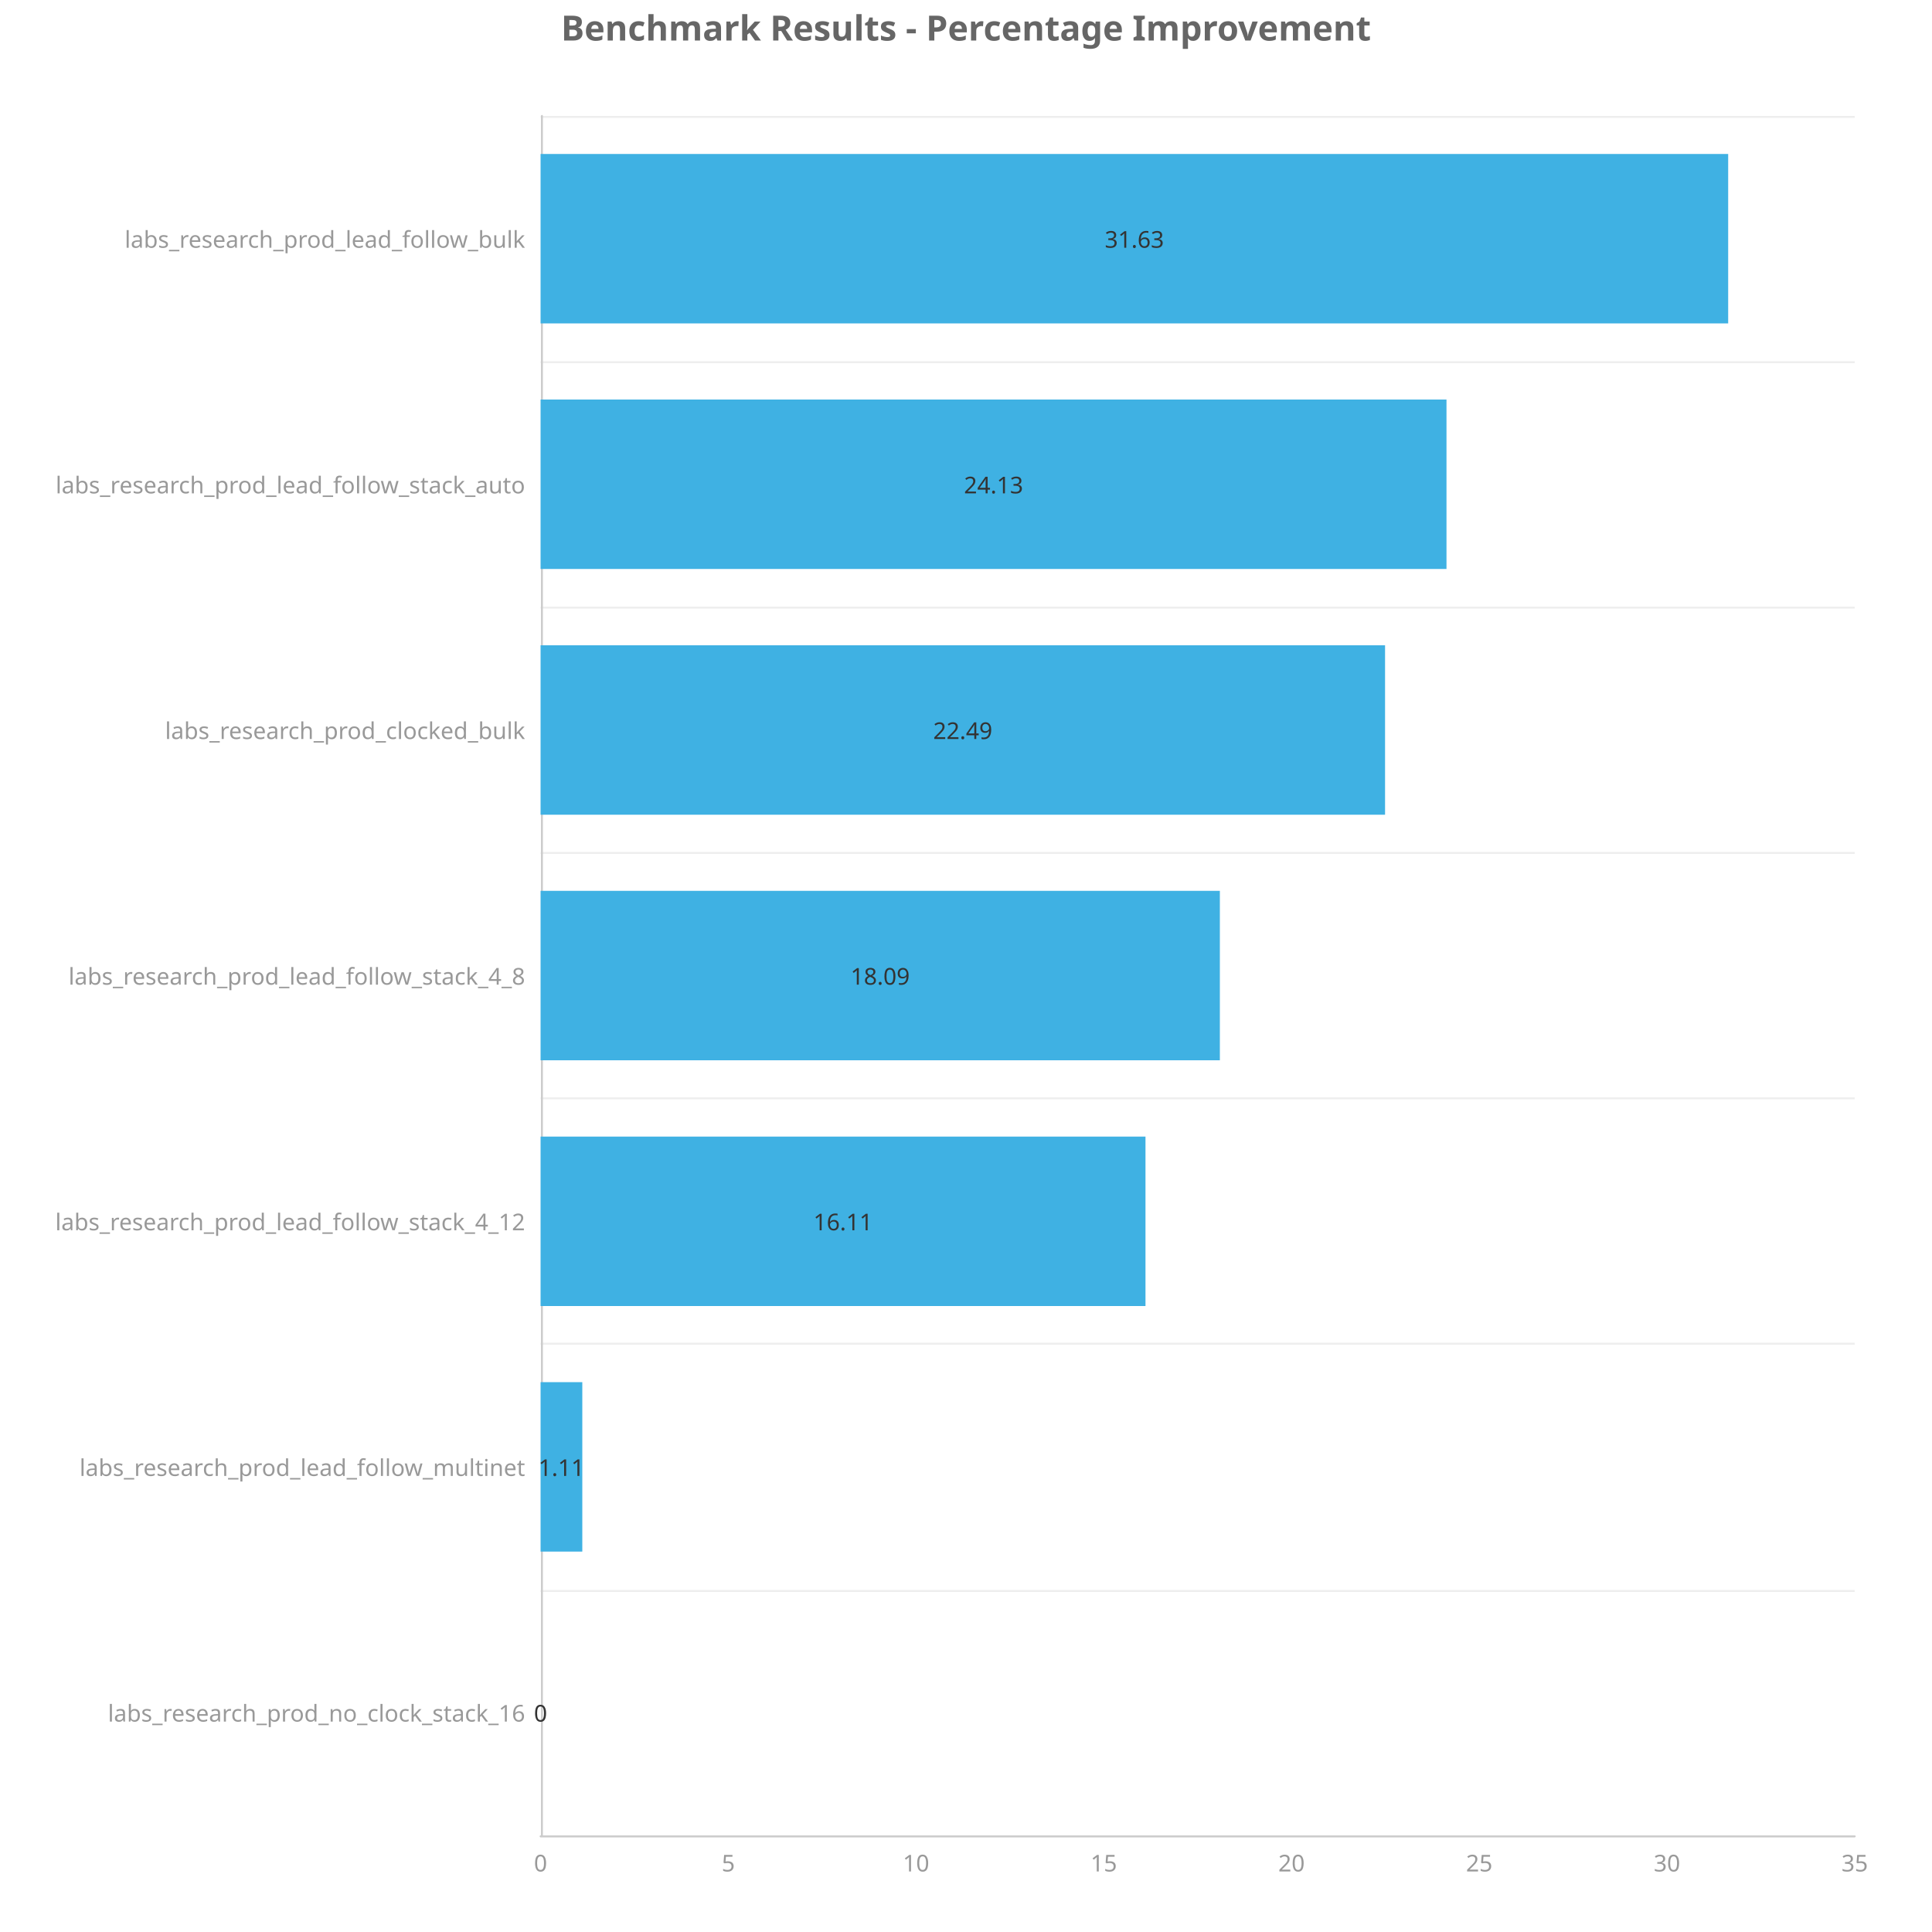
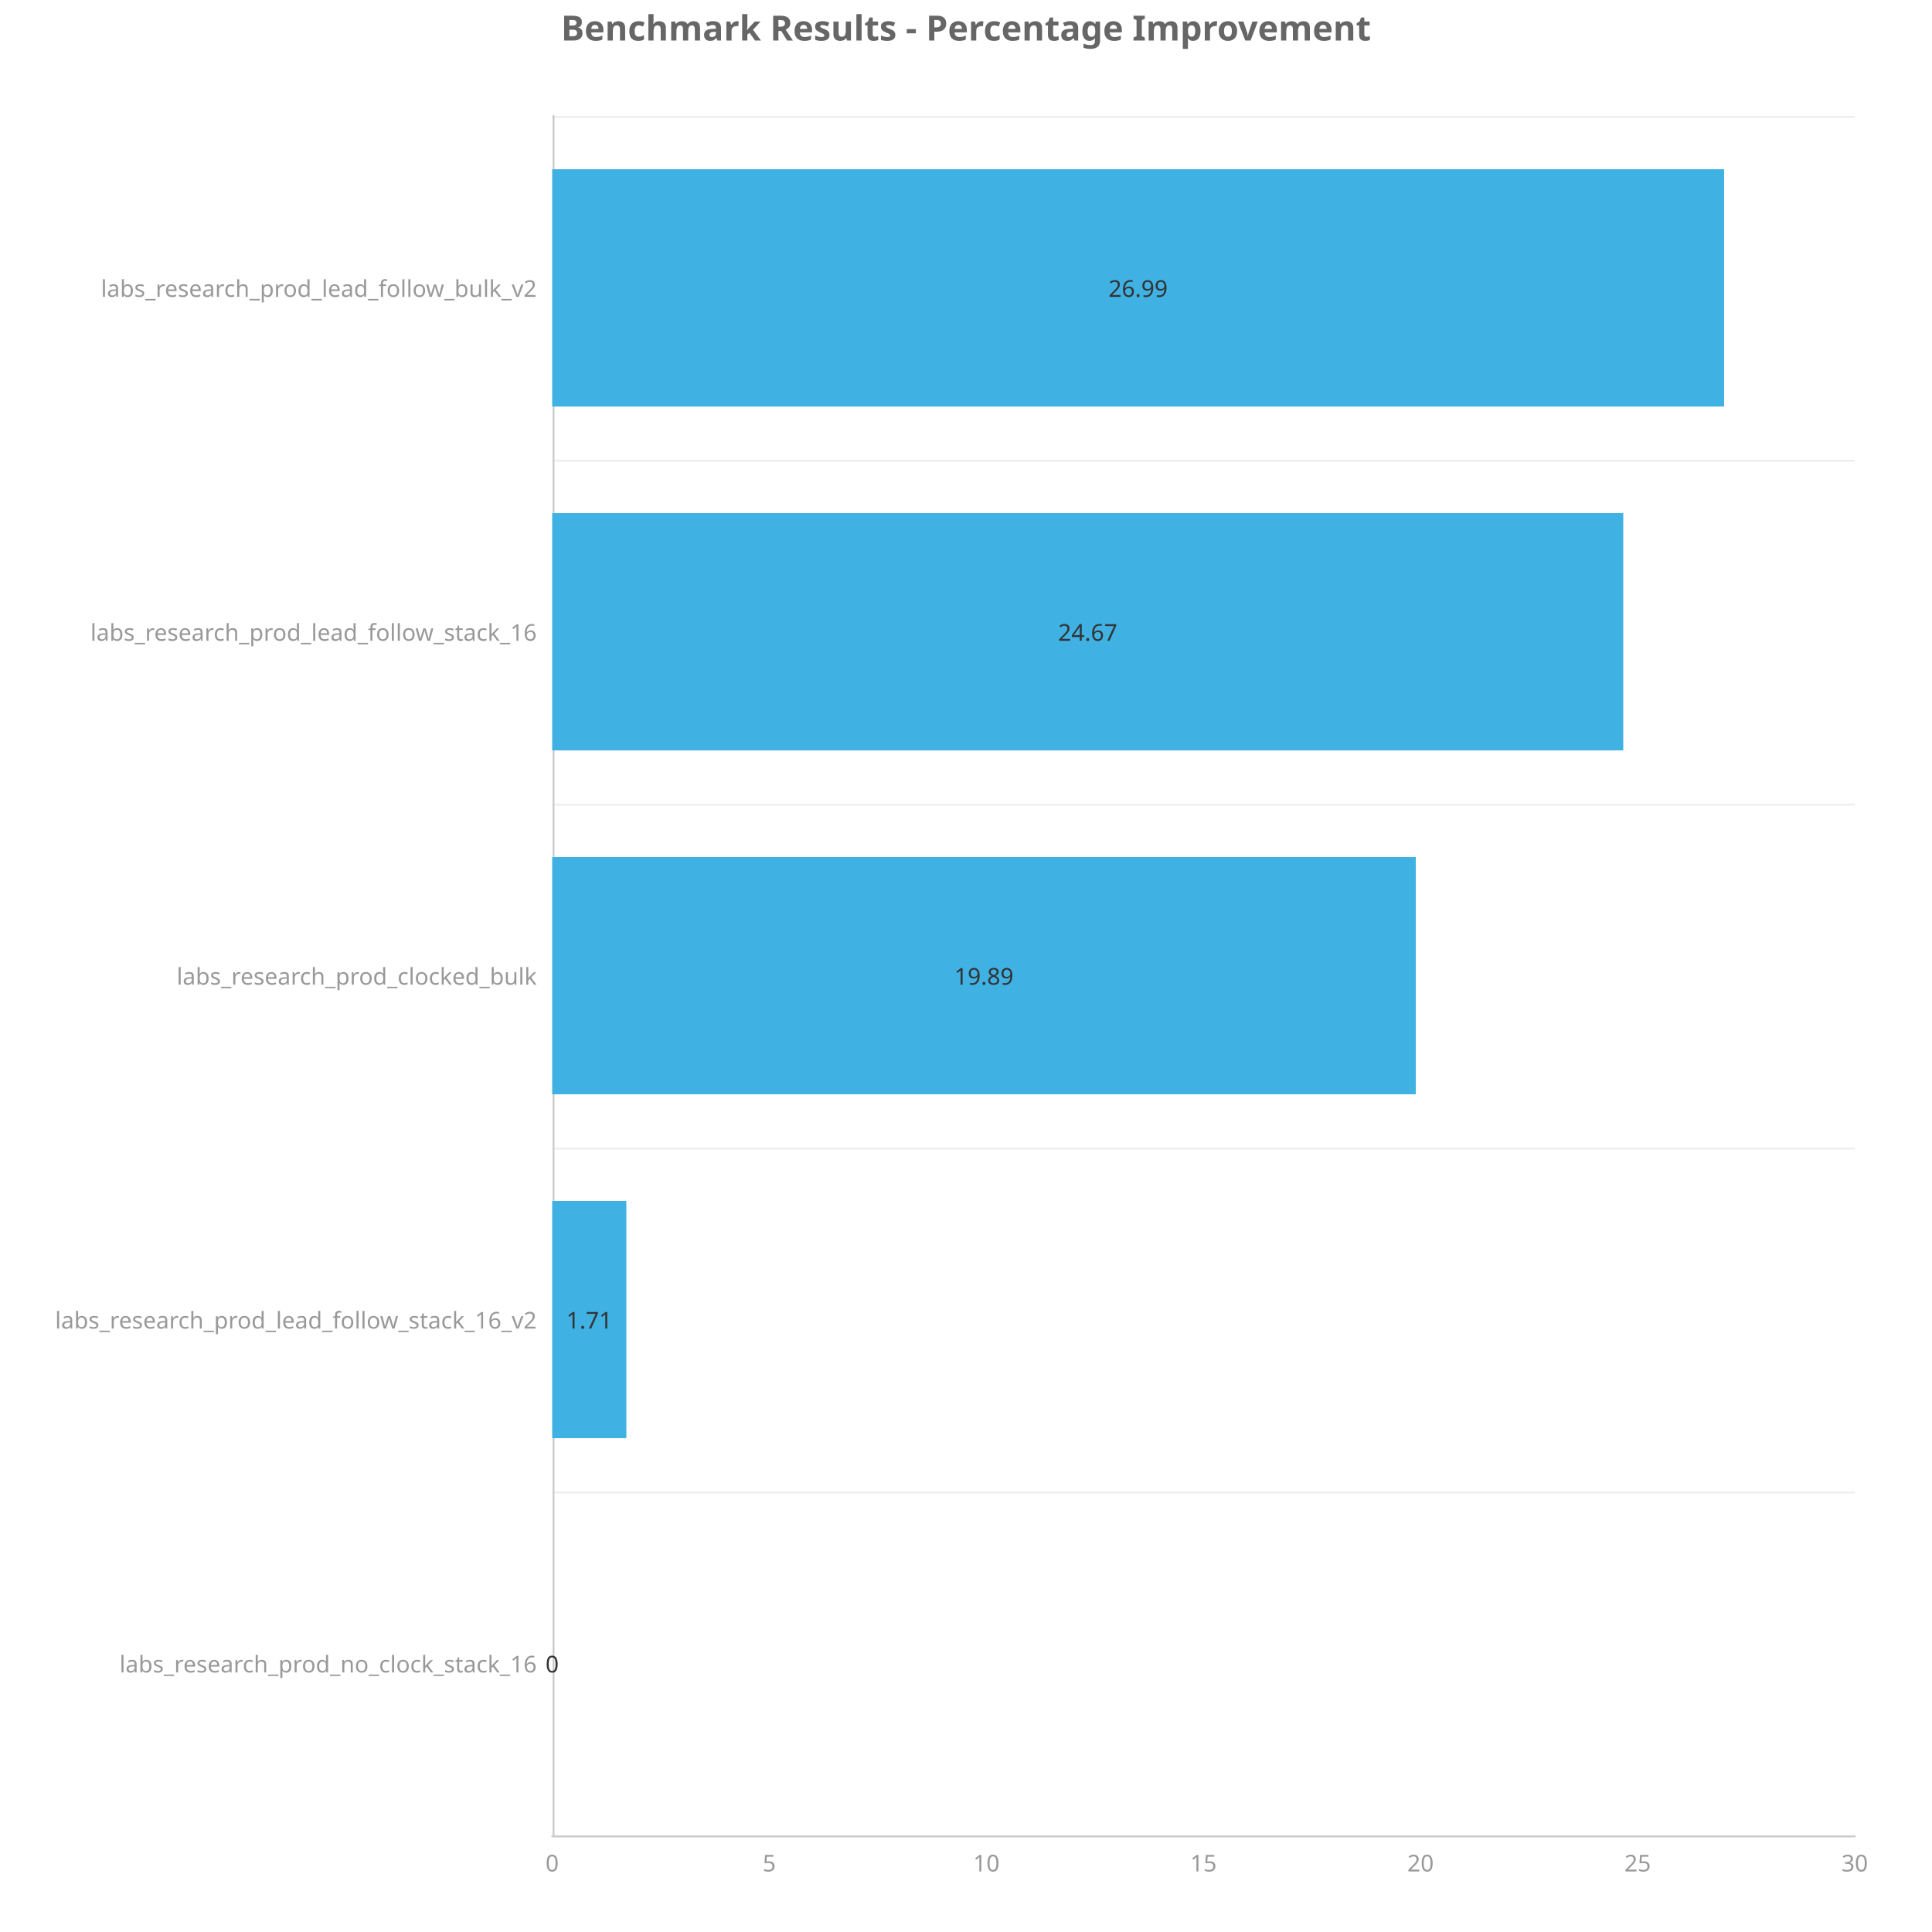
<svg xmlns="http://www.w3.org/2000/svg" width="1000" height="1000" version="1.1" baseProfile="full" viewBox="0 0 1000 1000">
  <rect width="1000" height="1000" x="0" y="0" fill="rgb(252,252,252)" fill-opacity="0" />
-   <path d="M279.8 950.5L960 950.5" fill="transparent" stroke="#eeeeee" class="zr2-cls-5" />
-   <path d="M279.8 823.5L960 823.5" fill="transparent" stroke="#eeeeee" class="zr2-cls-5" />
-   <path d="M279.8 695.5L960 695.5" fill="transparent" stroke="#eeeeee" class="zr2-cls-5" />
-   <path d="M279.8 568.5L960 568.5" fill="transparent" stroke="#eeeeee" class="zr2-cls-5" />
-   <path d="M279.8 441.5L960 441.5" fill="transparent" stroke="#eeeeee" class="zr2-cls-5" />
-   <path d="M279.8 314.5L960 314.5" fill="transparent" stroke="#eeeeee" class="zr2-cls-5" />
-   <path d="M279.8 187.5L960 187.5" fill="transparent" stroke="#eeeeee" class="zr2-cls-5" />
-   <path d="M279.8 60.5L960 60.5" fill="transparent" stroke="#eeeeee" class="zr2-cls-5" />
-   <path d="M280.5 950L280.5 60" fill="transparent" stroke="#cccccc" stroke-linecap="round" class="zr2-cls-5" />
-   <path d="M279.8 950.5L960 950.5" fill="transparent" stroke="#cccccc" stroke-linecap="round" class="zr2-cls-5" />
-   <text dominant-baseline="central" text-anchor="end" style="font-size:12px;font-family:sans-serif;" transform="translate(271.8 886.4286)" fill="#999999">labs_research_prod_no_clock_stack_16</text>
-   <text dominant-baseline="central" text-anchor="end" style="font-size:12px;font-family:sans-serif;" transform="translate(271.8 759.2857)" fill="#999999">labs_research_prod_lead_follow_multinet</text>
-   <text dominant-baseline="central" text-anchor="end" style="font-size:12px;font-family:sans-serif;" transform="translate(271.8 632.1429)" fill="#999999">labs_research_prod_lead_follow_stack_4_12</text>
-   <text dominant-baseline="central" text-anchor="end" style="font-size:12px;font-family:sans-serif;" transform="translate(271.8 505)" fill="#999999">labs_research_prod_lead_follow_stack_4_8</text>
-   <text dominant-baseline="central" text-anchor="end" style="font-size:12px;font-family:sans-serif;" transform="translate(271.8 377.8571)" fill="#999999">labs_research_prod_clocked_bulk</text>
-   <text dominant-baseline="central" text-anchor="end" style="font-size:12px;font-family:sans-serif;" transform="translate(271.8 250.7143)" fill="#999999">labs_research_prod_lead_follow_stack_auto</text>
-   <text dominant-baseline="central" text-anchor="end" style="font-size:12px;font-family:sans-serif;" transform="translate(271.8 123.5714)" fill="#999999">labs_research_prod_lead_follow_bulk</text>
-   <text dominant-baseline="central" text-anchor="middle" style="font-size:12px;font-family:sans-serif;" y="6" transform="translate(279.8 958)" fill="#999999">0</text>
-   <text dominant-baseline="central" text-anchor="middle" style="font-size:12px;font-family:sans-serif;" y="6" transform="translate(376.9714 958)" fill="#999999">5</text>
-   <text dominant-baseline="central" text-anchor="middle" style="font-size:12px;font-family:sans-serif;" y="6" transform="translate(474.1429 958)" fill="#999999">10</text>
-   <text dominant-baseline="central" text-anchor="middle" style="font-size:12px;font-family:sans-serif;" y="6" transform="translate(571.3143 958)" fill="#999999">15</text>
-   <text dominant-baseline="central" text-anchor="middle" style="font-size:12px;font-family:sans-serif;" y="6" transform="translate(668.4857 958)" fill="#999999">20</text>
-   <text dominant-baseline="central" text-anchor="middle" style="font-size:12px;font-family:sans-serif;" y="6" transform="translate(765.6571 958)" fill="#999999">25</text>
-   <text dominant-baseline="central" text-anchor="middle" style="font-size:12px;font-family:sans-serif;" y="6" transform="translate(862.8286 958)" fill="#999999">30</text>
-   <text dominant-baseline="central" text-anchor="middle" style="font-size:12px;font-family:sans-serif;" y="6" transform="translate(960 958)" fill="#999999">35</text>
-   <path d="M279.8 842.6l0 0l0 87.7l0 0Z" fill="#3fb1e3" ecmeta_series_index="0" ecmeta_data_index="0" ecmeta_ssr_type="chart" class="zr2-cls-6" />
-   <path d="M279.8 715.4l21.6 0l0 87.7l-21.6 0Z" fill="#3fb1e3" ecmeta_series_index="0" ecmeta_data_index="1" ecmeta_ssr_type="chart" class="zr2-cls-6" />
-   <path d="M279.8 588.3l313.1 0l0 87.7l-313.1 0Z" fill="#3fb1e3" ecmeta_series_index="0" ecmeta_data_index="2" ecmeta_ssr_type="chart" class="zr2-cls-6" />
-   <path d="M279.8 461.1l351.6 0l0 87.7l-351.6 0Z" fill="#3fb1e3" ecmeta_series_index="0" ecmeta_data_index="3" ecmeta_ssr_type="chart" class="zr2-cls-6" />
-   <path d="M279.8 334l437.1 0l0 87.7l-437.1 0Z" fill="#3fb1e3" ecmeta_series_index="0" ecmeta_data_index="4" ecmeta_ssr_type="chart" class="zr2-cls-6" />
-   <path d="M279.8 206.8l468.9 0l0 87.7l-468.9 0Z" fill="#3fb1e3" ecmeta_series_index="0" ecmeta_data_index="5" ecmeta_ssr_type="chart" class="zr2-cls-6" />
-   <path d="M279.8 79.7l614.7 0l0 87.7l-614.7 0Z" fill="#3fb1e3" ecmeta_series_index="0" ecmeta_data_index="6" ecmeta_ssr_type="chart" class="zr2-cls-6" />
-   <text dominant-baseline="central" text-anchor="middle" style="font-size:12px;font-family:sans-serif;" transform="translate(279.8 886.4286)" fill="#333">0</text>
-   <text dominant-baseline="central" text-anchor="middle" style="font-size:12px;font-family:sans-serif;" transform="translate(290.586 759.2857)" fill="#333">1.11</text>
-   <text dominant-baseline="central" text-anchor="middle" style="font-size:12px;font-family:sans-serif;" transform="translate(436.3432 632.1429)" fill="#333">16.11</text>
-   <text dominant-baseline="central" text-anchor="middle" style="font-size:12px;font-family:sans-serif;" transform="translate(455.5831 505)" fill="#333">18.09</text>
-   <text dominant-baseline="central" text-anchor="middle" style="font-size:12px;font-family:sans-serif;" transform="translate(498.3385 377.8571)" fill="#333">22.49</text>
-   <text dominant-baseline="central" text-anchor="middle" style="font-size:12px;font-family:sans-serif;" transform="translate(514.2747 250.7143)" fill="#333">24.13</text>
-   <text dominant-baseline="central" text-anchor="middle" style="font-size:12px;font-family:sans-serif;" transform="translate(587.1532 123.5714)" fill="#333">31.63</text>
-   <path d="M-192.6 -5l385.3 0l0 28l-385.3 0Z" transform="translate(500 5)" fill="rgb(0,0,0)" fill-opacity="0" stroke="#ccc" stroke-width="0" class="zr2-cls-5" />
+   <path d="M285.8 950.5L960 950.5" fill="transparent" stroke="#eeeeee" class="zr2-cls-4" />
+   <path d="M285.8 772.5L960 772.5" fill="transparent" stroke="#eeeeee" class="zr2-cls-4" />
+   <path d="M285.8 594.5L960 594.5" fill="transparent" stroke="#eeeeee" class="zr2-cls-4" />
+   <path d="M285.8 416.5L960 416.5" fill="transparent" stroke="#eeeeee" class="zr2-cls-4" />
+   <path d="M285.8 238.5L960 238.5" fill="transparent" stroke="#eeeeee" class="zr2-cls-4" />
+   <path d="M285.8 60.5L960 60.5" fill="transparent" stroke="#eeeeee" class="zr2-cls-4" />
+   <path d="M286.5 950L286.5 60" fill="transparent" stroke="#cccccc" stroke-linecap="round" class="zr2-cls-4" />
+   <path d="M285.8 950.5L960 950.5" fill="transparent" stroke="#cccccc" stroke-linecap="round" class="zr2-cls-4" />
+   <text dominant-baseline="central" text-anchor="end" style="font-size:12px;font-family:sans-serif;" transform="translate(277.8 861)" fill="#999999">labs_research_prod_no_clock_stack_16</text>
+   <text dominant-baseline="central" text-anchor="end" style="font-size:12px;font-family:sans-serif;" transform="translate(277.8 683)" fill="#999999">labs_research_prod_lead_follow_stack_16_v2</text>
+   <text dominant-baseline="central" text-anchor="end" style="font-size:12px;font-family:sans-serif;" transform="translate(277.8 505)" fill="#999999">labs_research_prod_clocked_bulk</text>
+   <text dominant-baseline="central" text-anchor="end" style="font-size:12px;font-family:sans-serif;" transform="translate(277.8 327)" fill="#999999">labs_research_prod_lead_follow_stack_16</text>
+   <text dominant-baseline="central" text-anchor="end" style="font-size:12px;font-family:sans-serif;" transform="translate(277.8 149)" fill="#999999">labs_research_prod_lead_follow_bulk_v2</text>
+   <text dominant-baseline="central" text-anchor="middle" style="font-size:12px;font-family:sans-serif;" y="6" transform="translate(285.8 958)" fill="#999999">0</text>
+   <text dominant-baseline="central" text-anchor="middle" style="font-size:12px;font-family:sans-serif;" y="6" transform="translate(398.1667 958)" fill="#999999">5</text>
+   <text dominant-baseline="central" text-anchor="middle" style="font-size:12px;font-family:sans-serif;" y="6" transform="translate(510.5333 958)" fill="#999999">10</text>
+   <text dominant-baseline="central" text-anchor="middle" style="font-size:12px;font-family:sans-serif;" y="6" transform="translate(622.9 958)" fill="#999999">15</text>
+   <text dominant-baseline="central" text-anchor="middle" style="font-size:12px;font-family:sans-serif;" y="6" transform="translate(735.2667 958)" fill="#999999">20</text>
+   <text dominant-baseline="central" text-anchor="middle" style="font-size:12px;font-family:sans-serif;" y="6" transform="translate(847.6333 958)" fill="#999999">25</text>
+   <text dominant-baseline="central" text-anchor="middle" style="font-size:12px;font-family:sans-serif;" y="6" transform="translate(960 958)" fill="#999999">30</text>
+   <path d="M285.8 799.6l0 0l0 122.8l0 0Z" fill="#3fb1e3" ecmeta_series_index="0" ecmeta_data_index="0" ecmeta_ssr_type="chart" class="zr2-cls-5" />
+   <path d="M285.8 621.6l38.4 0l0 122.8l-38.4 0Z" fill="#3fb1e3" ecmeta_series_index="0" ecmeta_data_index="1" ecmeta_ssr_type="chart" class="zr2-cls-5" />
+   <path d="M285.8 443.6l447 0l0 122.8l-447 0Z" fill="#3fb1e3" ecmeta_series_index="0" ecmeta_data_index="2" ecmeta_ssr_type="chart" class="zr2-cls-5" />
+   <path d="M285.8 265.6l554.4 0l0 122.8l-554.4 0Z" fill="#3fb1e3" ecmeta_series_index="0" ecmeta_data_index="3" ecmeta_ssr_type="chart" class="zr2-cls-5" />
+   <path d="M285.8 87.6l606.6 0l0 122.8l-606.6 0Z" fill="#3fb1e3" ecmeta_series_index="0" ecmeta_data_index="4" ecmeta_ssr_type="chart" class="zr2-cls-5" />
+   <text dominant-baseline="central" text-anchor="middle" style="font-size:12px;font-family:sans-serif;" transform="translate(285.8 861)" fill="#333">0</text>
+   <text dominant-baseline="central" text-anchor="middle" style="font-size:12px;font-family:sans-serif;" transform="translate(305.0147 683)" fill="#333">1.71</text>
+   <text dominant-baseline="central" text-anchor="middle" style="font-size:12px;font-family:sans-serif;" transform="translate(509.2973 505)" fill="#333">19.89</text>
+   <text dominant-baseline="central" text-anchor="middle" style="font-size:12px;font-family:sans-serif;" transform="translate(563.0086 327)" fill="#333">24.67</text>
+   <text dominant-baseline="central" text-anchor="middle" style="font-size:12px;font-family:sans-serif;" transform="translate(589.0776 149)" fill="#333">26.99</text>
+   <path d="M-192.6 -5l385.3 0l0 28l-385.3 0Z" transform="translate(500 5)" fill="rgb(0,0,0)" fill-opacity="0" stroke="#ccc" stroke-width="0" class="zr2-cls-4" />
  <text dominant-baseline="central" text-anchor="middle" style="font-size:18px;font-family:sans-serif;font-weight:bold;" xml:space="preserve" y="9" transform="translate(500 5)" fill="#666666">Benchmark Results - Percentage Improvement</text>
  <style>
- .zr2-cls-5:hover {
+ .zr2-cls-4:hover {
pointer-events:none;
}
- .zr2-cls-6:hover {
+ .zr2-cls-5:hover {
cursor:pointer;
fill:rgba(69,194,249,1);
}



</style>
</svg>
